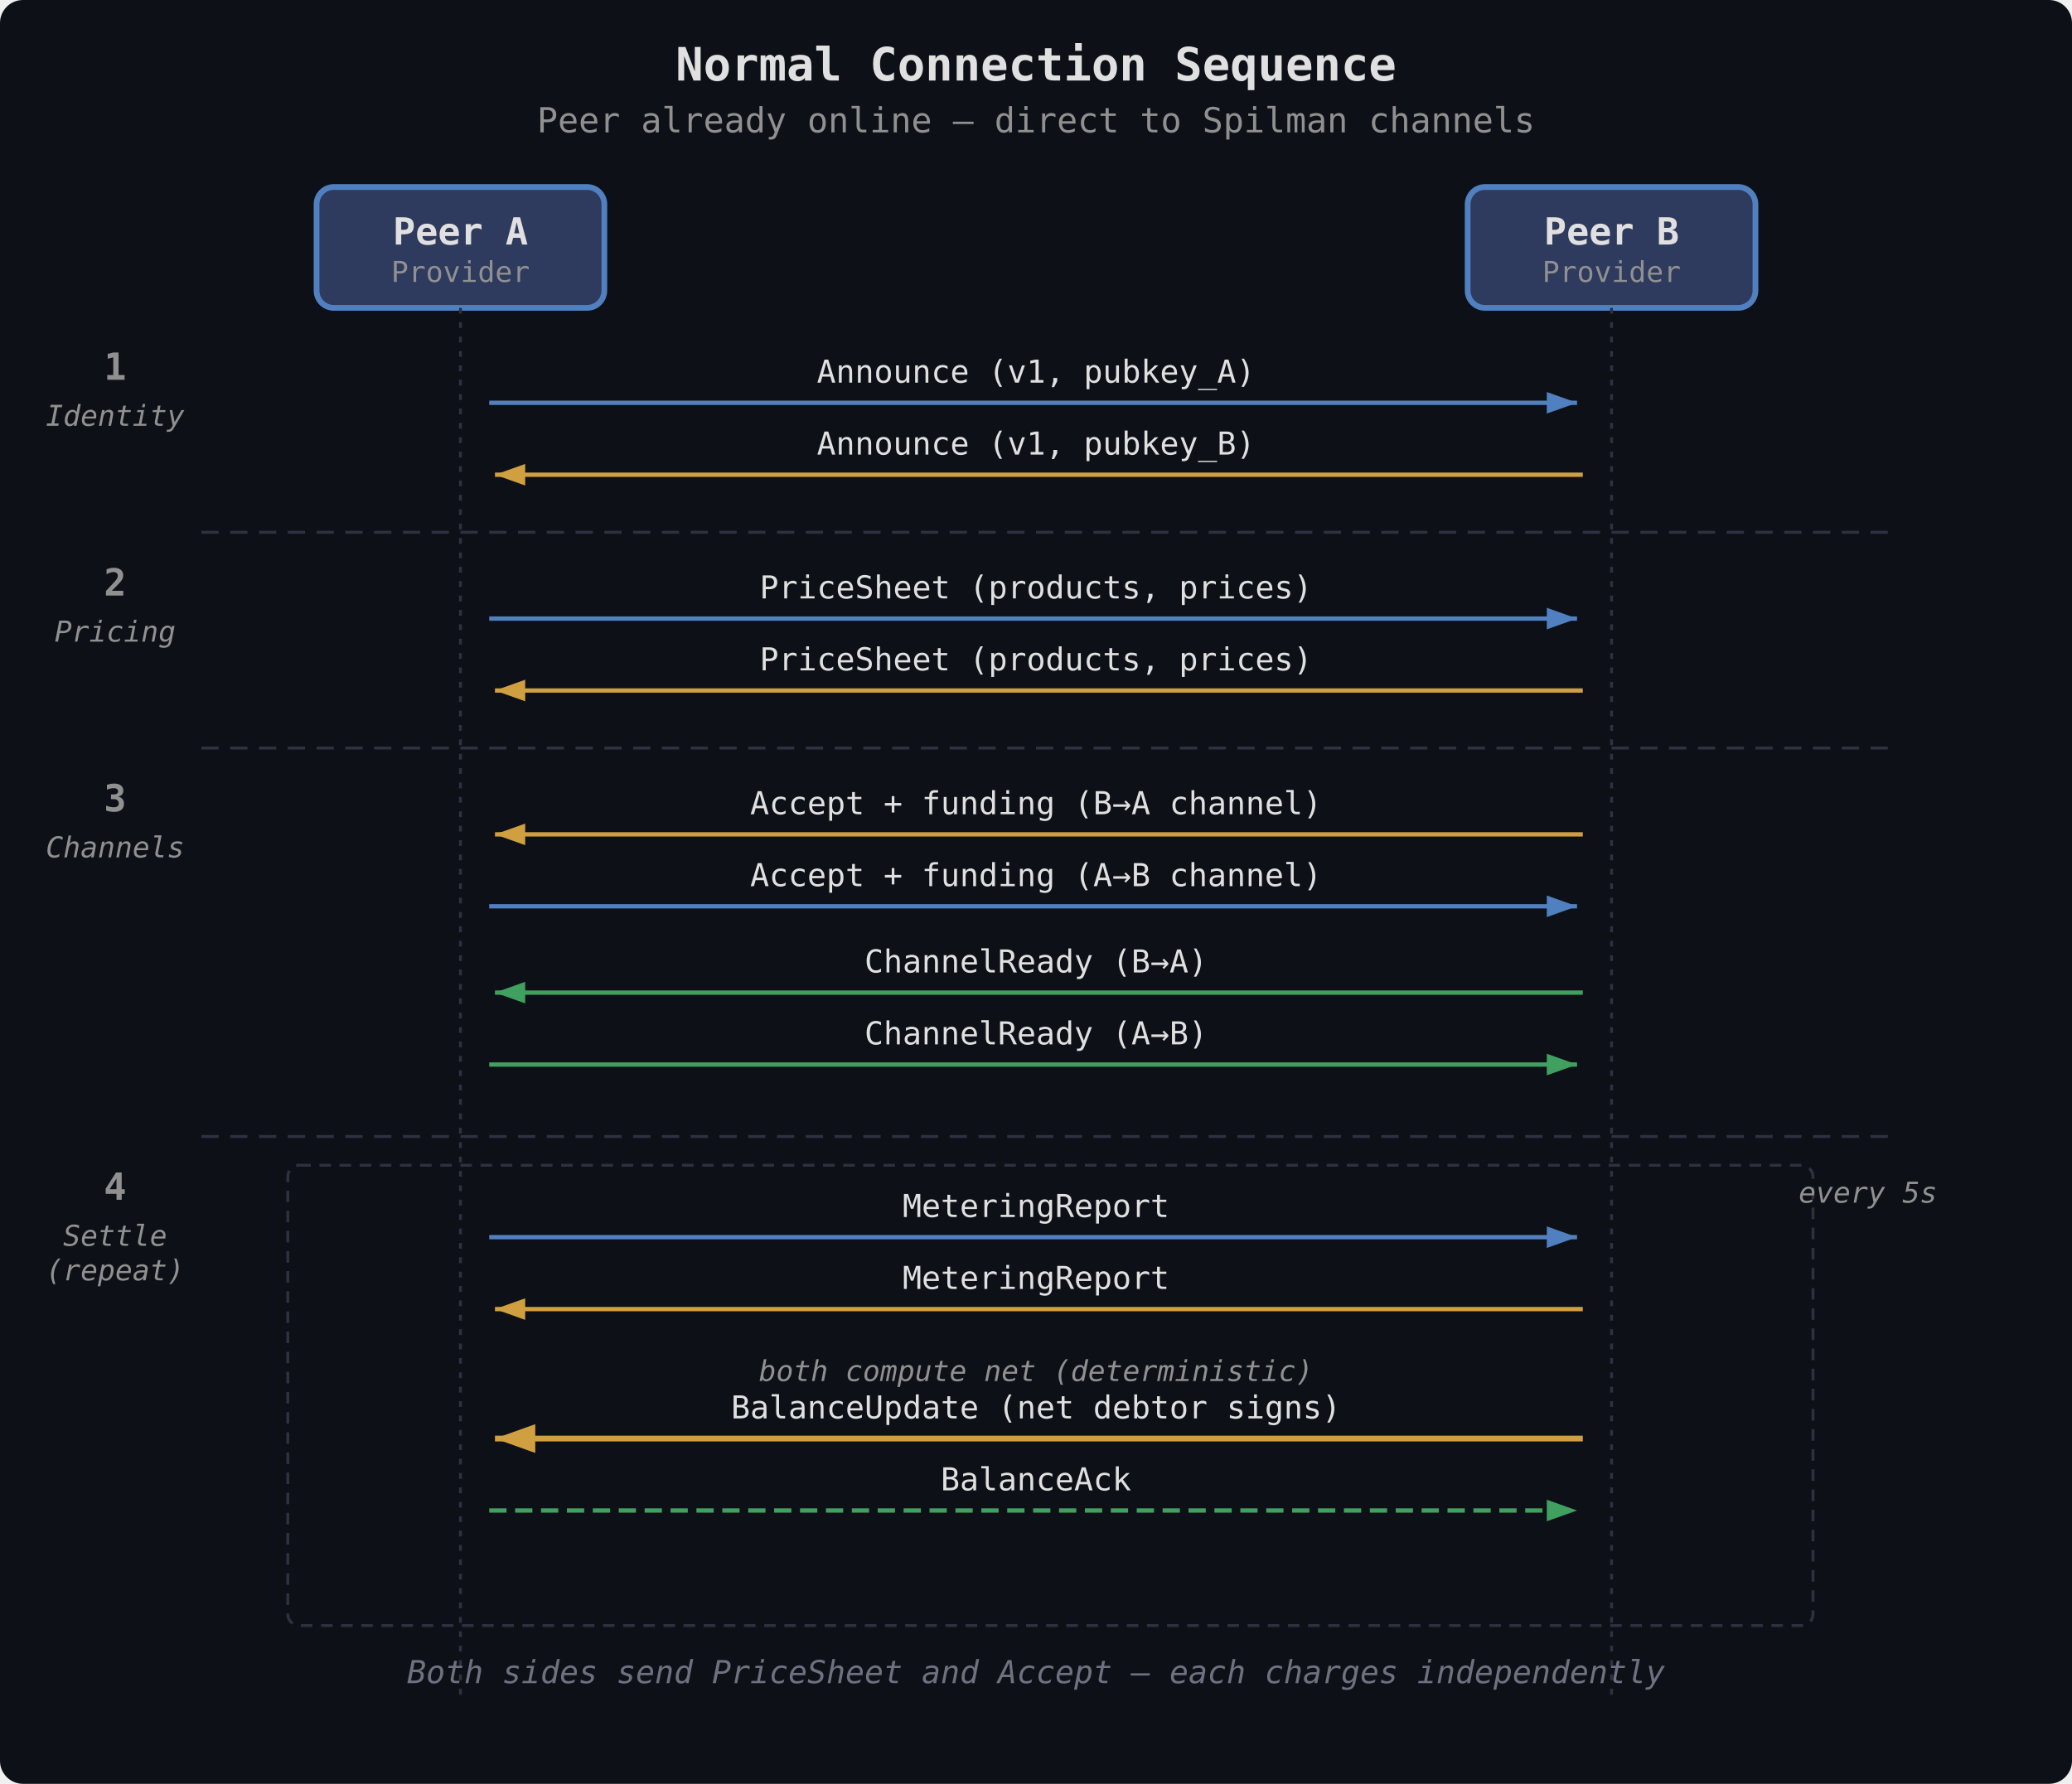
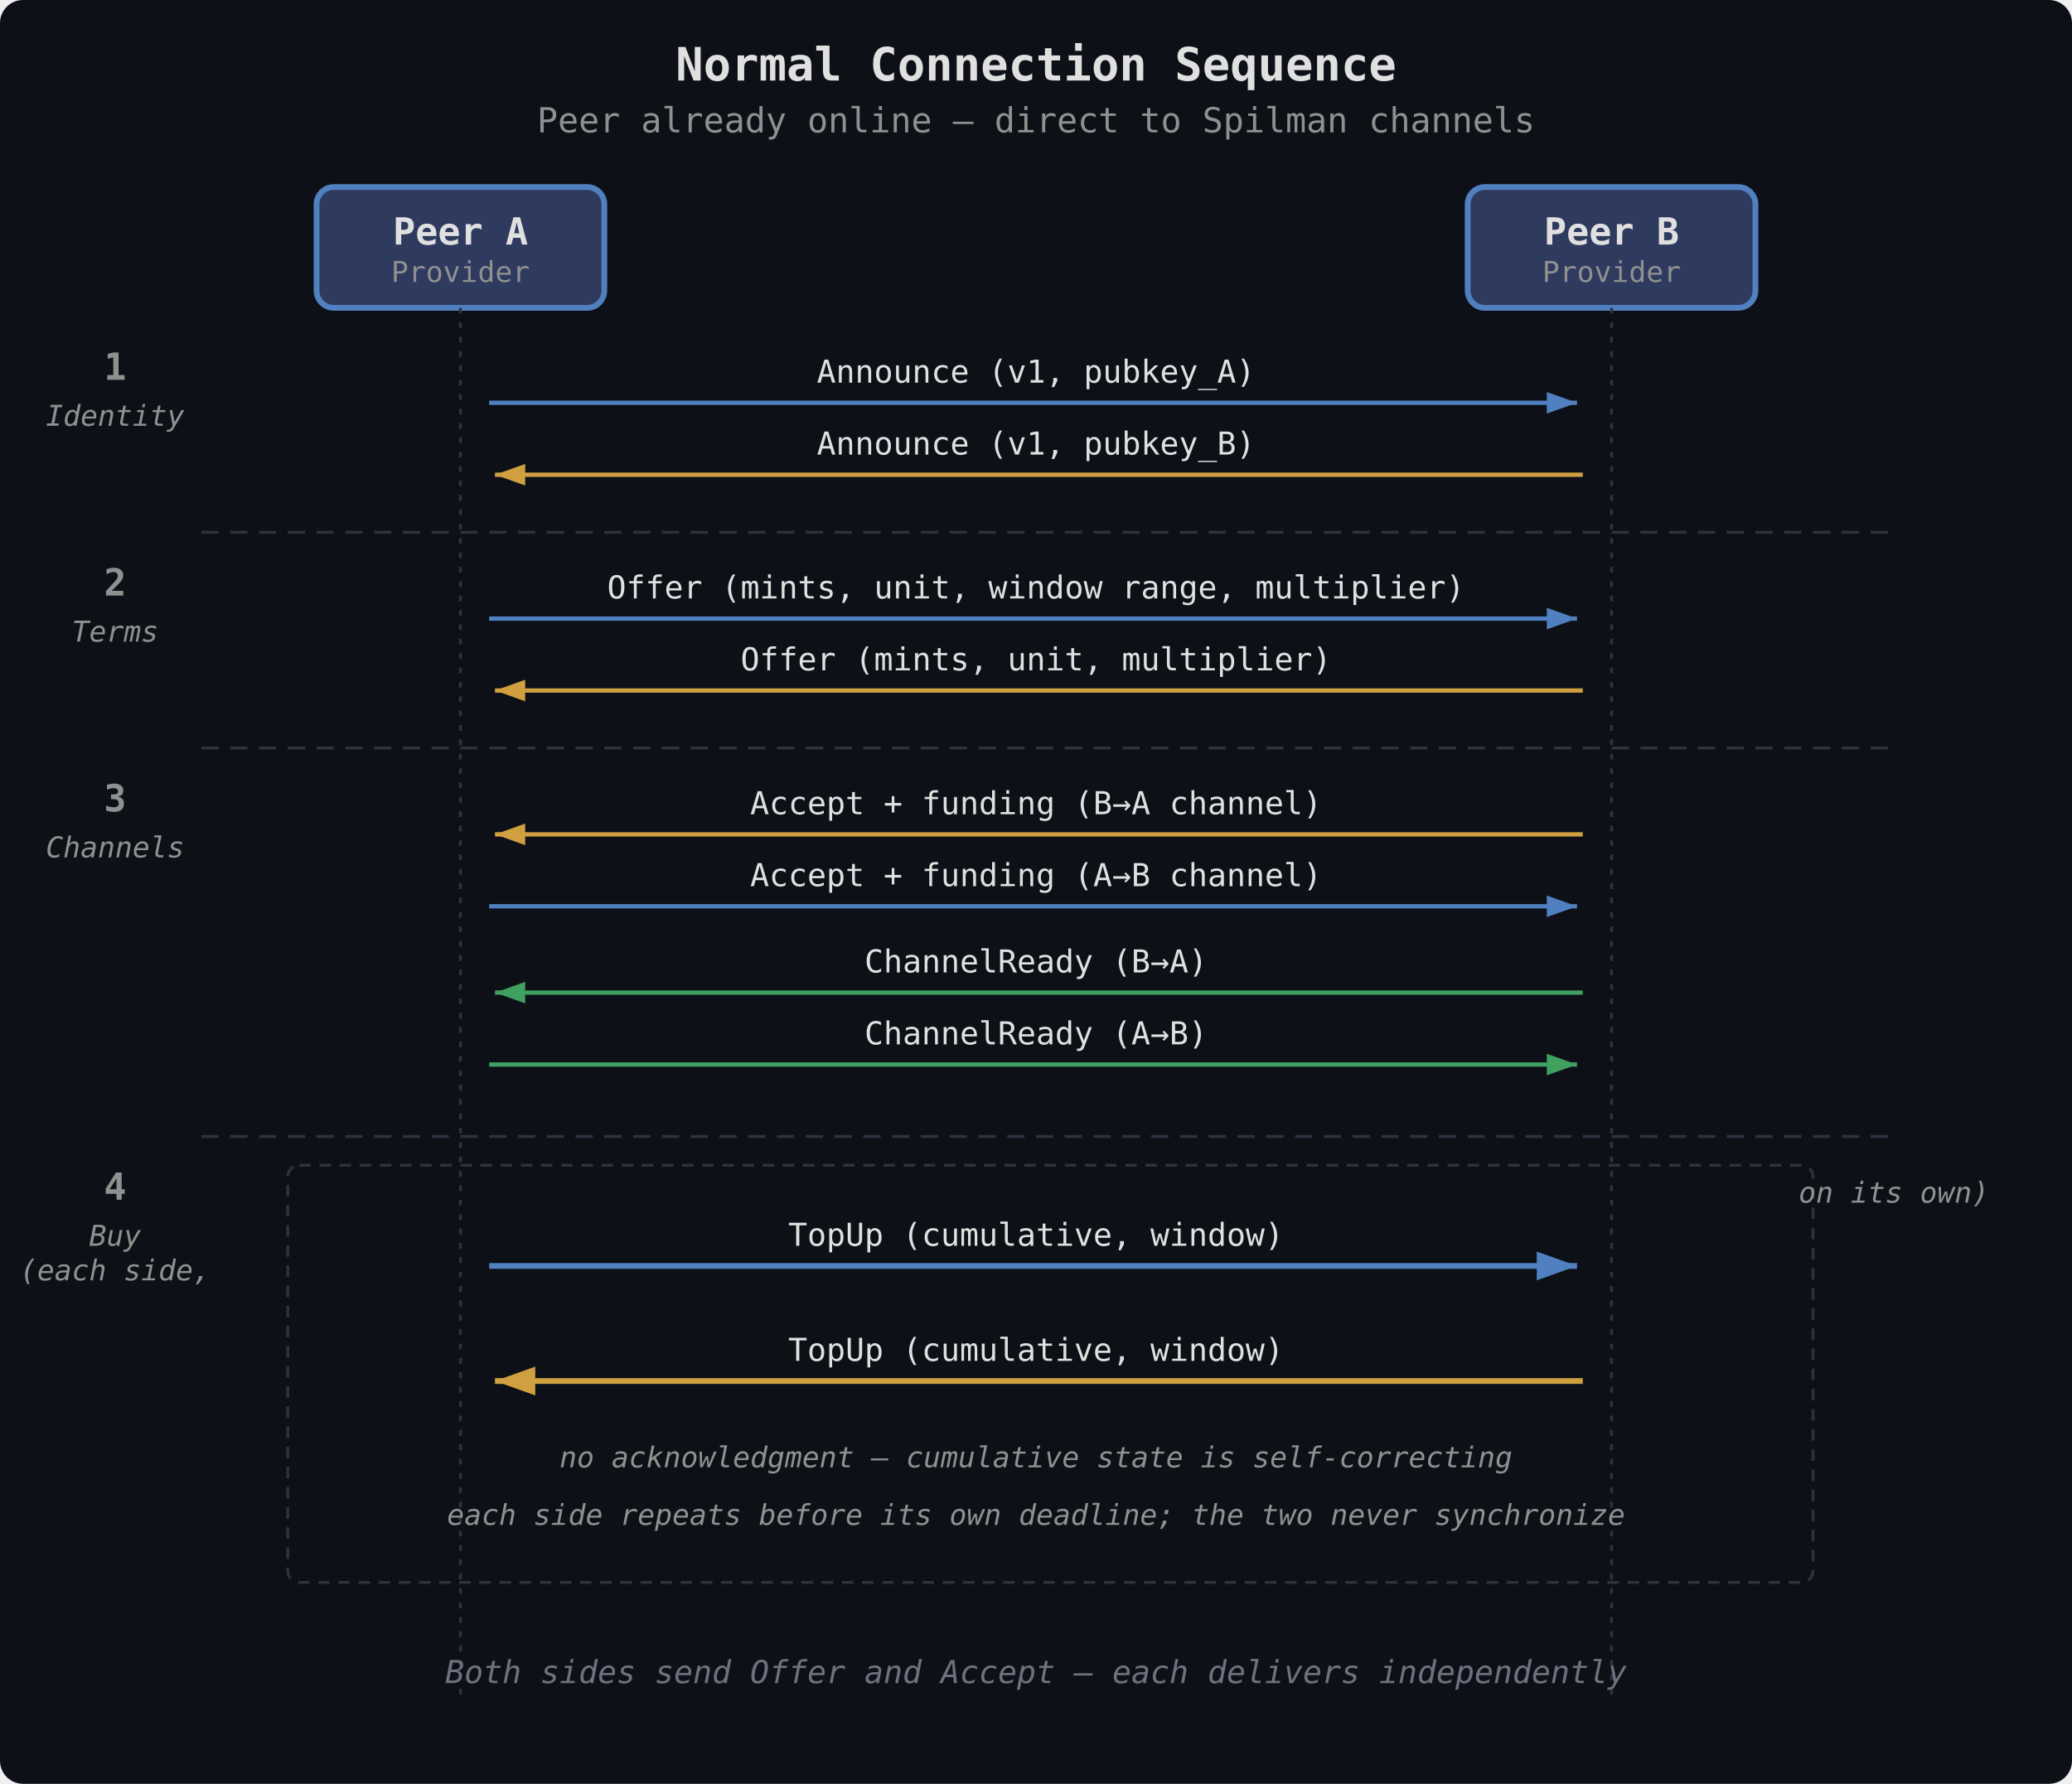
<svg xmlns="http://www.w3.org/2000/svg" viewBox="0 0 720 620" font-family="monospace" font-size="12">
  <style>
    text          { fill: #e0e0e0; }
    text.title    { font-size: 16px; font-weight: bold; }
    text.subtitle { font-size: 12px; fill: #909090; }
    text.nlabel   { font-size: 13px; font-weight: bold; }
    text.nrole    { font-size: 10px; fill: #909090; }
    text.plabel   { font-size: 13px; font-weight: bold; fill: #909090; }
    text.annot    { font-size: 10px; fill: #909090; font-style: italic; }
    text.alabel   { font-size: 11px; }
    text.caption  { font-size: 11px; fill: #707080; font-style: italic; }
    line.sep      { stroke: #303040; stroke-width: 1; stroke-dasharray: 6,4; }
    line.life     { stroke: #303040; stroke-width: 1; stroke-dasharray: 2,3; }

    .bg           { fill: #0d1117; }
    .callout      { fill: #151520; }
    .node         { fill: #2e3a5e; stroke: #5080c0; }

    @media (prefers-color-scheme: light) {
      text          { fill: #1f2328; }
      text.subtitle, text.nrole, text.plabel, text.annot, text.altlabel,
      text.elabel, text.mdesc, text.tlabel { fill: #656d76; }
      text.caption  { fill: #7c8186; }
      line.sep, line.life { stroke: #d1d9e0; }
      rect.alt      { stroke: #d1d9e0; }
      .bg           { fill: #ffffff; }
      .callout      { fill: #f6f8fa; }
      .node, rect.node { fill: #ddf4ff; stroke: #0969da; }
      rect.compute, rect.result { fill: #f6f8fa; }
    }
  </style>
  <defs>
    <marker id="aR" markerWidth="7" markerHeight="5" refX="7" refY="2.5" orient="auto">
      <polygon points="0,0 7,2.5 0,5" fill="#5080c0" />
    </marker>
    <marker id="aL" markerWidth="7" markerHeight="5" refX="7" refY="2.5" orient="auto">
      <polygon points="0,0 7,2.5 0,5" fill="#d0a040" />
    </marker>
    <marker id="aG" markerWidth="7" markerHeight="5" refX="7" refY="2.5" orient="auto">
      <polygon points="0,0 7,2.5 0,5" fill="#40a060" />
    </marker>
  </defs>
  <rect width="720" height="620" rx="8" class="bg" />
  <text x="360" y="28" text-anchor="middle" class="title">Normal Connection Sequence</text>
  <text x="360" y="46" text-anchor="middle" class="subtitle">Peer already online — direct to Spilman channels</text>
  <rect x="110" y="65" width="100" height="42" class="node" stroke-width="2" rx="6" />
  <text x="160" y="85" text-anchor="middle" class="nlabel">Peer A</text>
  <text x="160" y="98" text-anchor="middle" class="nrole">Provider</text>
  <rect x="510" y="65" width="100" height="42" class="node" stroke-width="2" rx="6" />
  <text x="560" y="85" text-anchor="middle" class="nlabel">Peer B</text>
  <text x="560" y="98" text-anchor="middle" class="nrole">Provider</text>
  <line x1="160" y1="107" x2="160" y2="590" class="life" />
  <line x1="560" y1="107" x2="560" y2="590" class="life" />
  <text x="40" y="132" text-anchor="middle" class="plabel">1</text>
  <text x="40" y="148" text-anchor="middle" class="annot">Identity</text>
  <line x1="170" y1="140" x2="548" y2="140" stroke="#5080c0" stroke-width="1.5" marker-end="url(#aR)" />
  <text x="360" y="133" text-anchor="middle" class="alabel" fill="#5080c0">Announce (v1, pubkey_A)</text>
  <line x1="550" y1="165" x2="172" y2="165" stroke="#d0a040" stroke-width="1.5" marker-end="url(#aL)" />
  <text x="360" y="158" text-anchor="middle" class="alabel" fill="#d0a040">Announce (v1, pubkey_B)</text>
  <line x1="70" y1="185" x2="660" y2="185" class="sep" />
  <text x="40" y="207" text-anchor="middle" class="plabel">2</text>
-   <text x="40" y="223" text-anchor="middle" class="annot">Pricing</text>
+   <text x="40" y="223" text-anchor="middle" class="annot">Terms</text>
  <line x1="170" y1="215" x2="548" y2="215" stroke="#5080c0" stroke-width="1.5" marker-end="url(#aR)" />
-   <text x="360" y="208" text-anchor="middle" class="alabel" fill="#5080c0">PriceSheet (products, prices)</text>
+   <text x="360" y="208" text-anchor="middle" class="alabel" fill="#5080c0">Offer (mints, unit, window range, multiplier)</text>
  <line x1="550" y1="240" x2="172" y2="240" stroke="#d0a040" stroke-width="1.5" marker-end="url(#aL)" />
-   <text x="360" y="233" text-anchor="middle" class="alabel" fill="#d0a040">PriceSheet (products, prices)</text>
+   <text x="360" y="233" text-anchor="middle" class="alabel" fill="#d0a040">Offer (mints, unit, multiplier)</text>
  <line x1="70" y1="260" x2="660" y2="260" class="sep" />
  <text x="40" y="282" text-anchor="middle" class="plabel">3</text>
  <text x="40" y="298" text-anchor="middle" class="annot">Channels</text>
  <line x1="550" y1="290" x2="172" y2="290" stroke="#d0a040" stroke-width="1.5" marker-end="url(#aL)" />
  <text x="360" y="283" text-anchor="middle" class="alabel" fill="#d0a040">Accept + funding (B→A channel)</text>
  <line x1="170" y1="315" x2="548" y2="315" stroke="#5080c0" stroke-width="1.5" marker-end="url(#aR)" />
  <text x="360" y="308" text-anchor="middle" class="alabel" fill="#5080c0">Accept + funding (A→B channel)</text>
  <line x1="550" y1="345" x2="172" y2="345" stroke="#40a060" stroke-width="1.5" marker-end="url(#aG)" />
  <text x="360" y="338" text-anchor="middle" class="alabel" fill="#40a060">ChannelReady (B→A)</text>
  <line x1="170" y1="370" x2="548" y2="370" stroke="#40a060" stroke-width="1.5" marker-end="url(#aG)" />
  <text x="360" y="363" text-anchor="middle" class="alabel" fill="#40a060">ChannelReady (A→B)</text>
  <line x1="70" y1="395" x2="660" y2="395" class="sep" />
  <text x="40" y="417" text-anchor="middle" class="plabel">4</text>
-   <text x="40" y="433" text-anchor="middle" class="annot">Settle</text>
-   <text x="40" y="445" text-anchor="middle" class="annot">(repeat)</text>
-   <rect x="100" y="405" width="530" height="160" rx="4" fill="none" stroke="#303040" stroke-width="1" stroke-dasharray="4,3" />
-   <text x="625" y="418" text-anchor="start" class="annot">every 5s</text>
-   <line x1="170" y1="430" x2="548" y2="430" stroke="#5080c0" stroke-width="1.5" marker-end="url(#aR)" />
-   <text x="360" y="423" text-anchor="middle" class="alabel" fill="#5080c0">MeteringReport</text>
-   <line x1="550" y1="455" x2="172" y2="455" stroke="#d0a040" stroke-width="1.5" marker-end="url(#aL)" />
-   <text x="360" y="448" text-anchor="middle" class="alabel" fill="#d0a040">MeteringReport</text>
-   <text x="360" y="480" text-anchor="middle" class="annot">both compute net (deterministic)</text>
-   <line x1="550" y1="500" x2="172" y2="500" stroke="#d0a040" stroke-width="2" marker-end="url(#aL)" />
-   <text x="360" y="493" text-anchor="middle" class="alabel" fill="#d0a040">BalanceUpdate (net debtor signs)</text>
-   <line x1="170" y1="525" x2="548" y2="525" stroke="#40a060" stroke-width="1.5" stroke-dasharray="6,3" marker-end="url(#aG)" />
-   <text x="360" y="518" text-anchor="middle" class="alabel" fill="#40a060">BalanceAck</text>
-   <text x="360" y="585" text-anchor="middle" class="caption">Both sides send PriceSheet and Accept — each charges independently</text>
+   <text x="40" y="433" text-anchor="middle" class="annot">Buy</text>
+   <text x="40" y="445" text-anchor="middle" class="annot">(each side,</text>
+   <rect x="100" y="405" width="530" height="145" rx="4" fill="none" stroke="#303040" stroke-width="1" stroke-dasharray="4,3" />
+   <text x="625" y="418" text-anchor="start" class="annot">on its own)</text>
+   <line x1="170" y1="440" x2="548" y2="440" stroke="#5080c0" stroke-width="2" marker-end="url(#aR)" />
+   <text x="360" y="433" text-anchor="middle" class="alabel" fill="#5080c0">TopUp (cumulative, window)</text>
+   <line x1="550" y1="480" x2="172" y2="480" stroke="#d0a040" stroke-width="2" marker-end="url(#aL)" />
+   <text x="360" y="473" text-anchor="middle" class="alabel" fill="#d0a040">TopUp (cumulative, window)</text>
+   <text x="360" y="510" text-anchor="middle" class="annot">no acknowledgment — cumulative state is self-correcting</text>
+   <text x="360" y="530" text-anchor="middle" class="annot">each side repeats before its own deadline; the two never synchronize</text>
+   <text x="360" y="585" text-anchor="middle" class="caption">Both sides send Offer and Accept — each delivers independently</text>
</svg>
